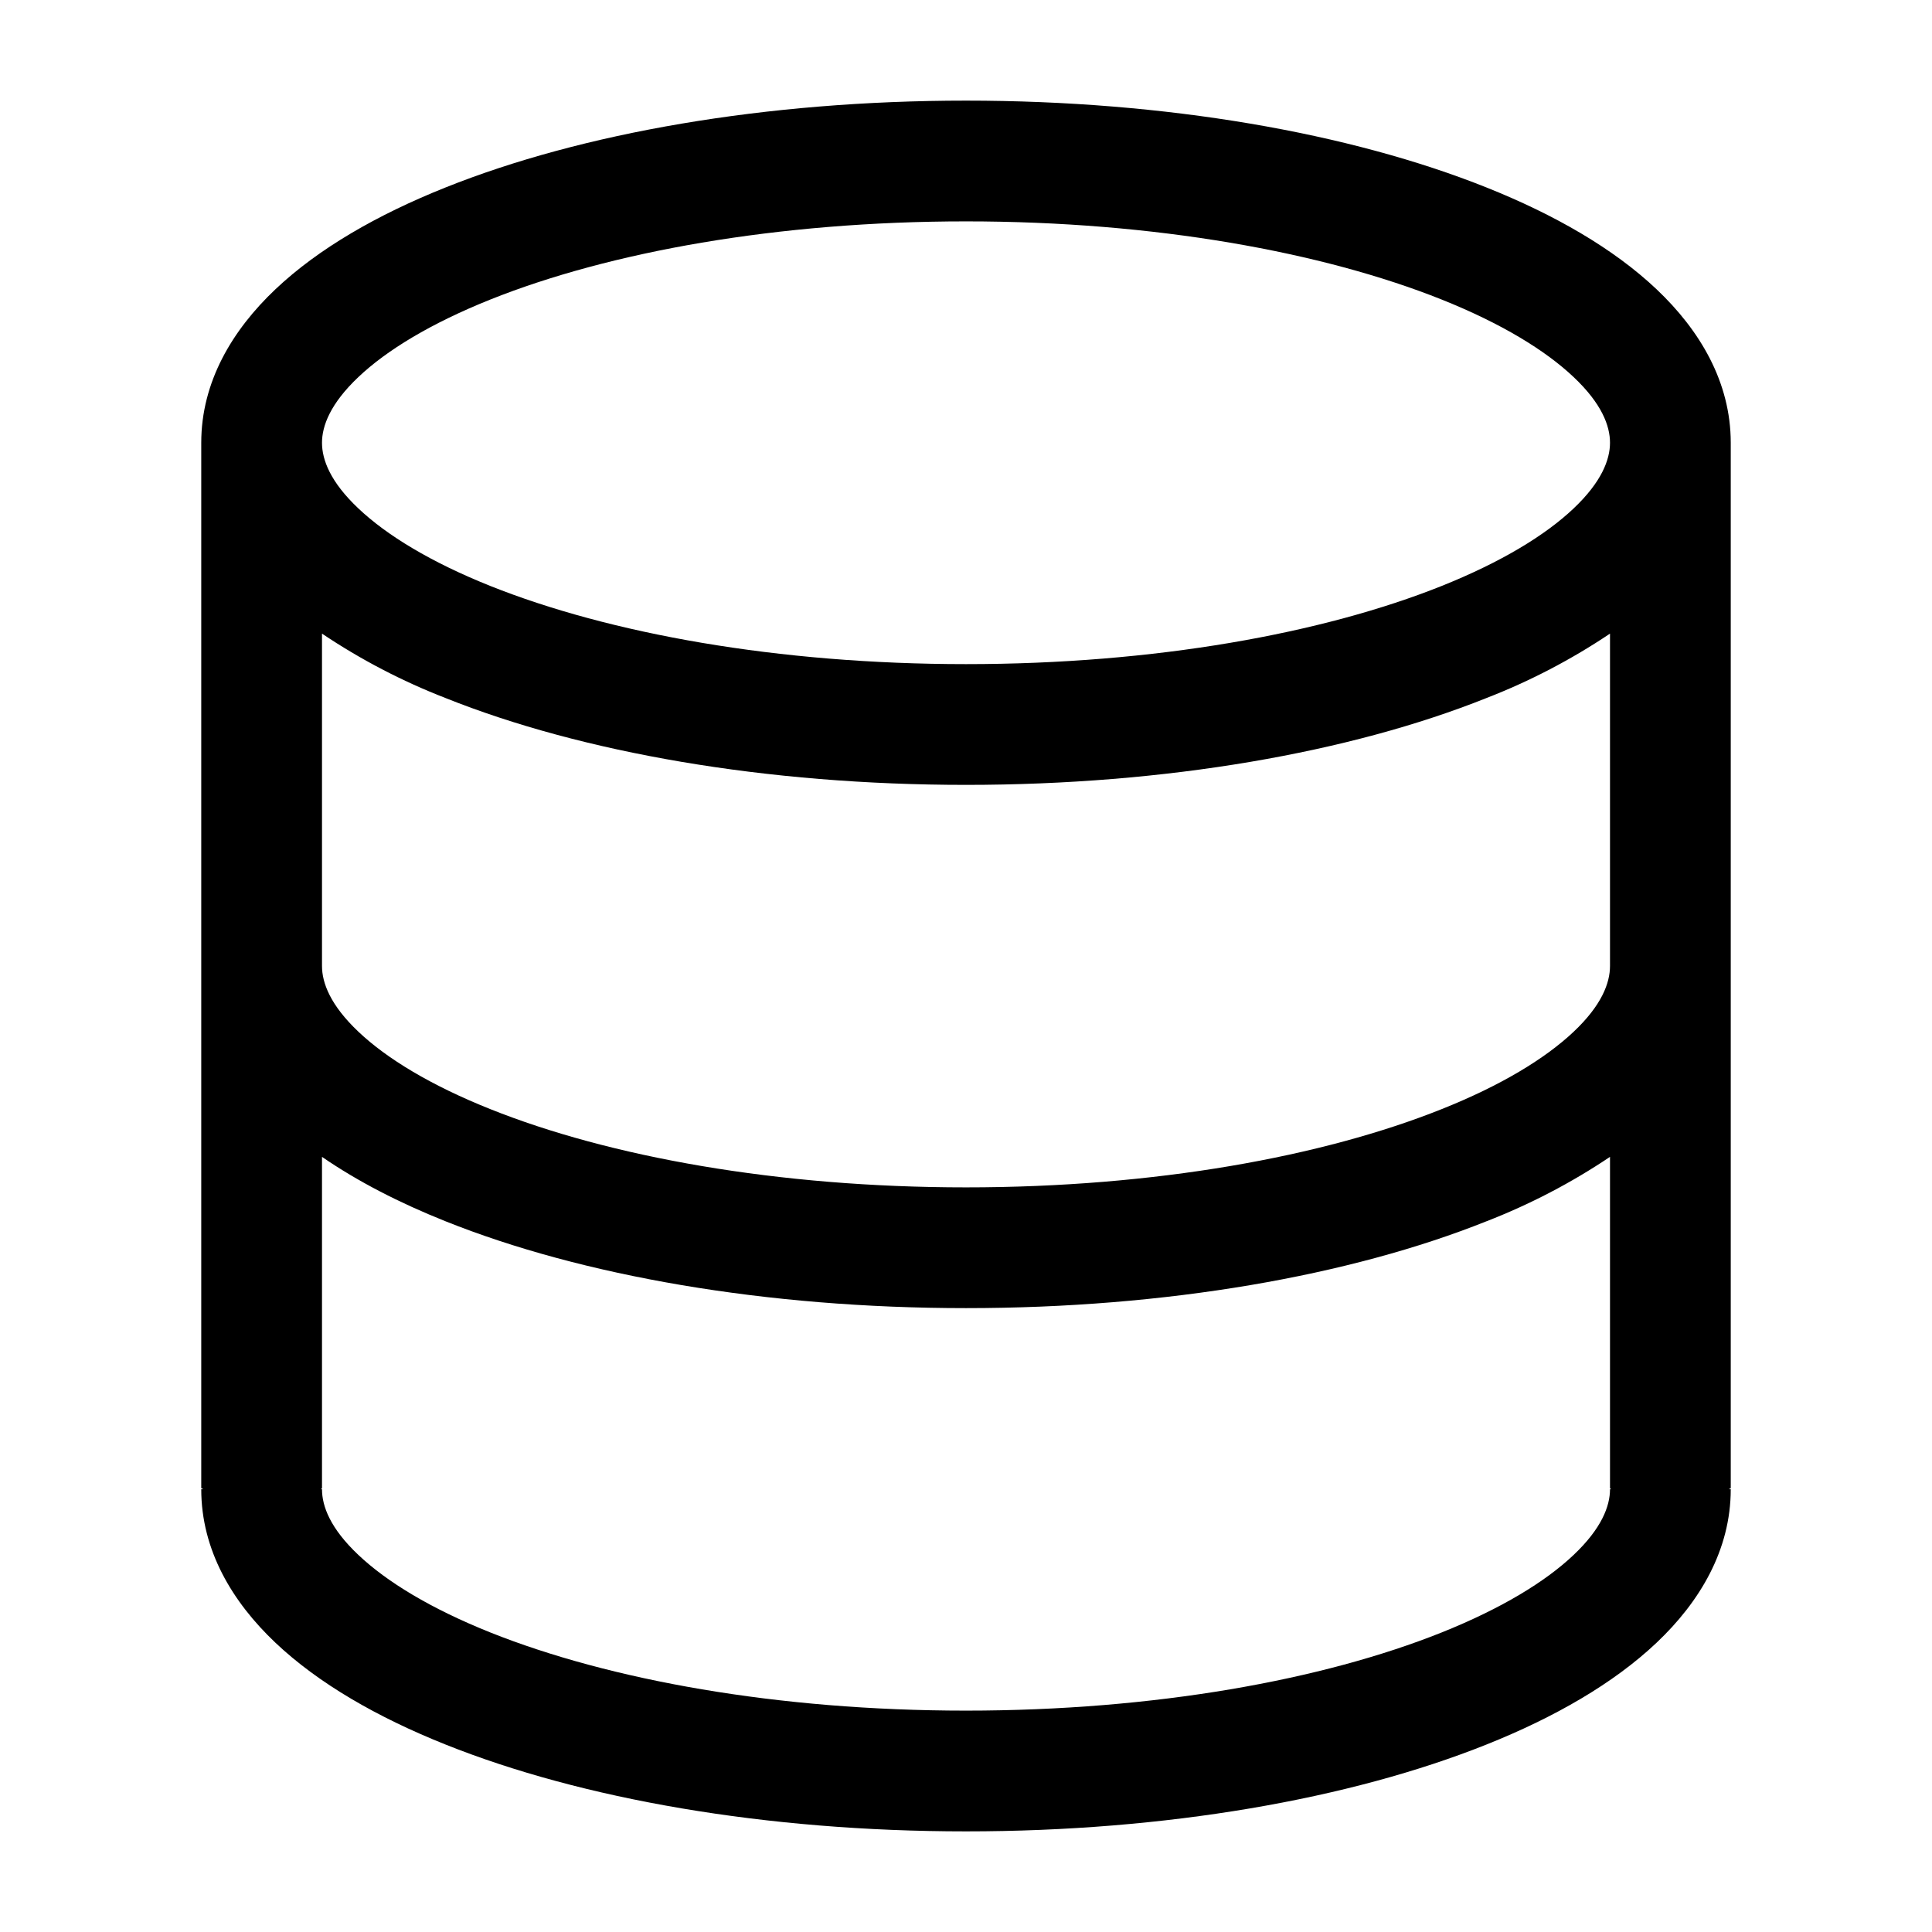
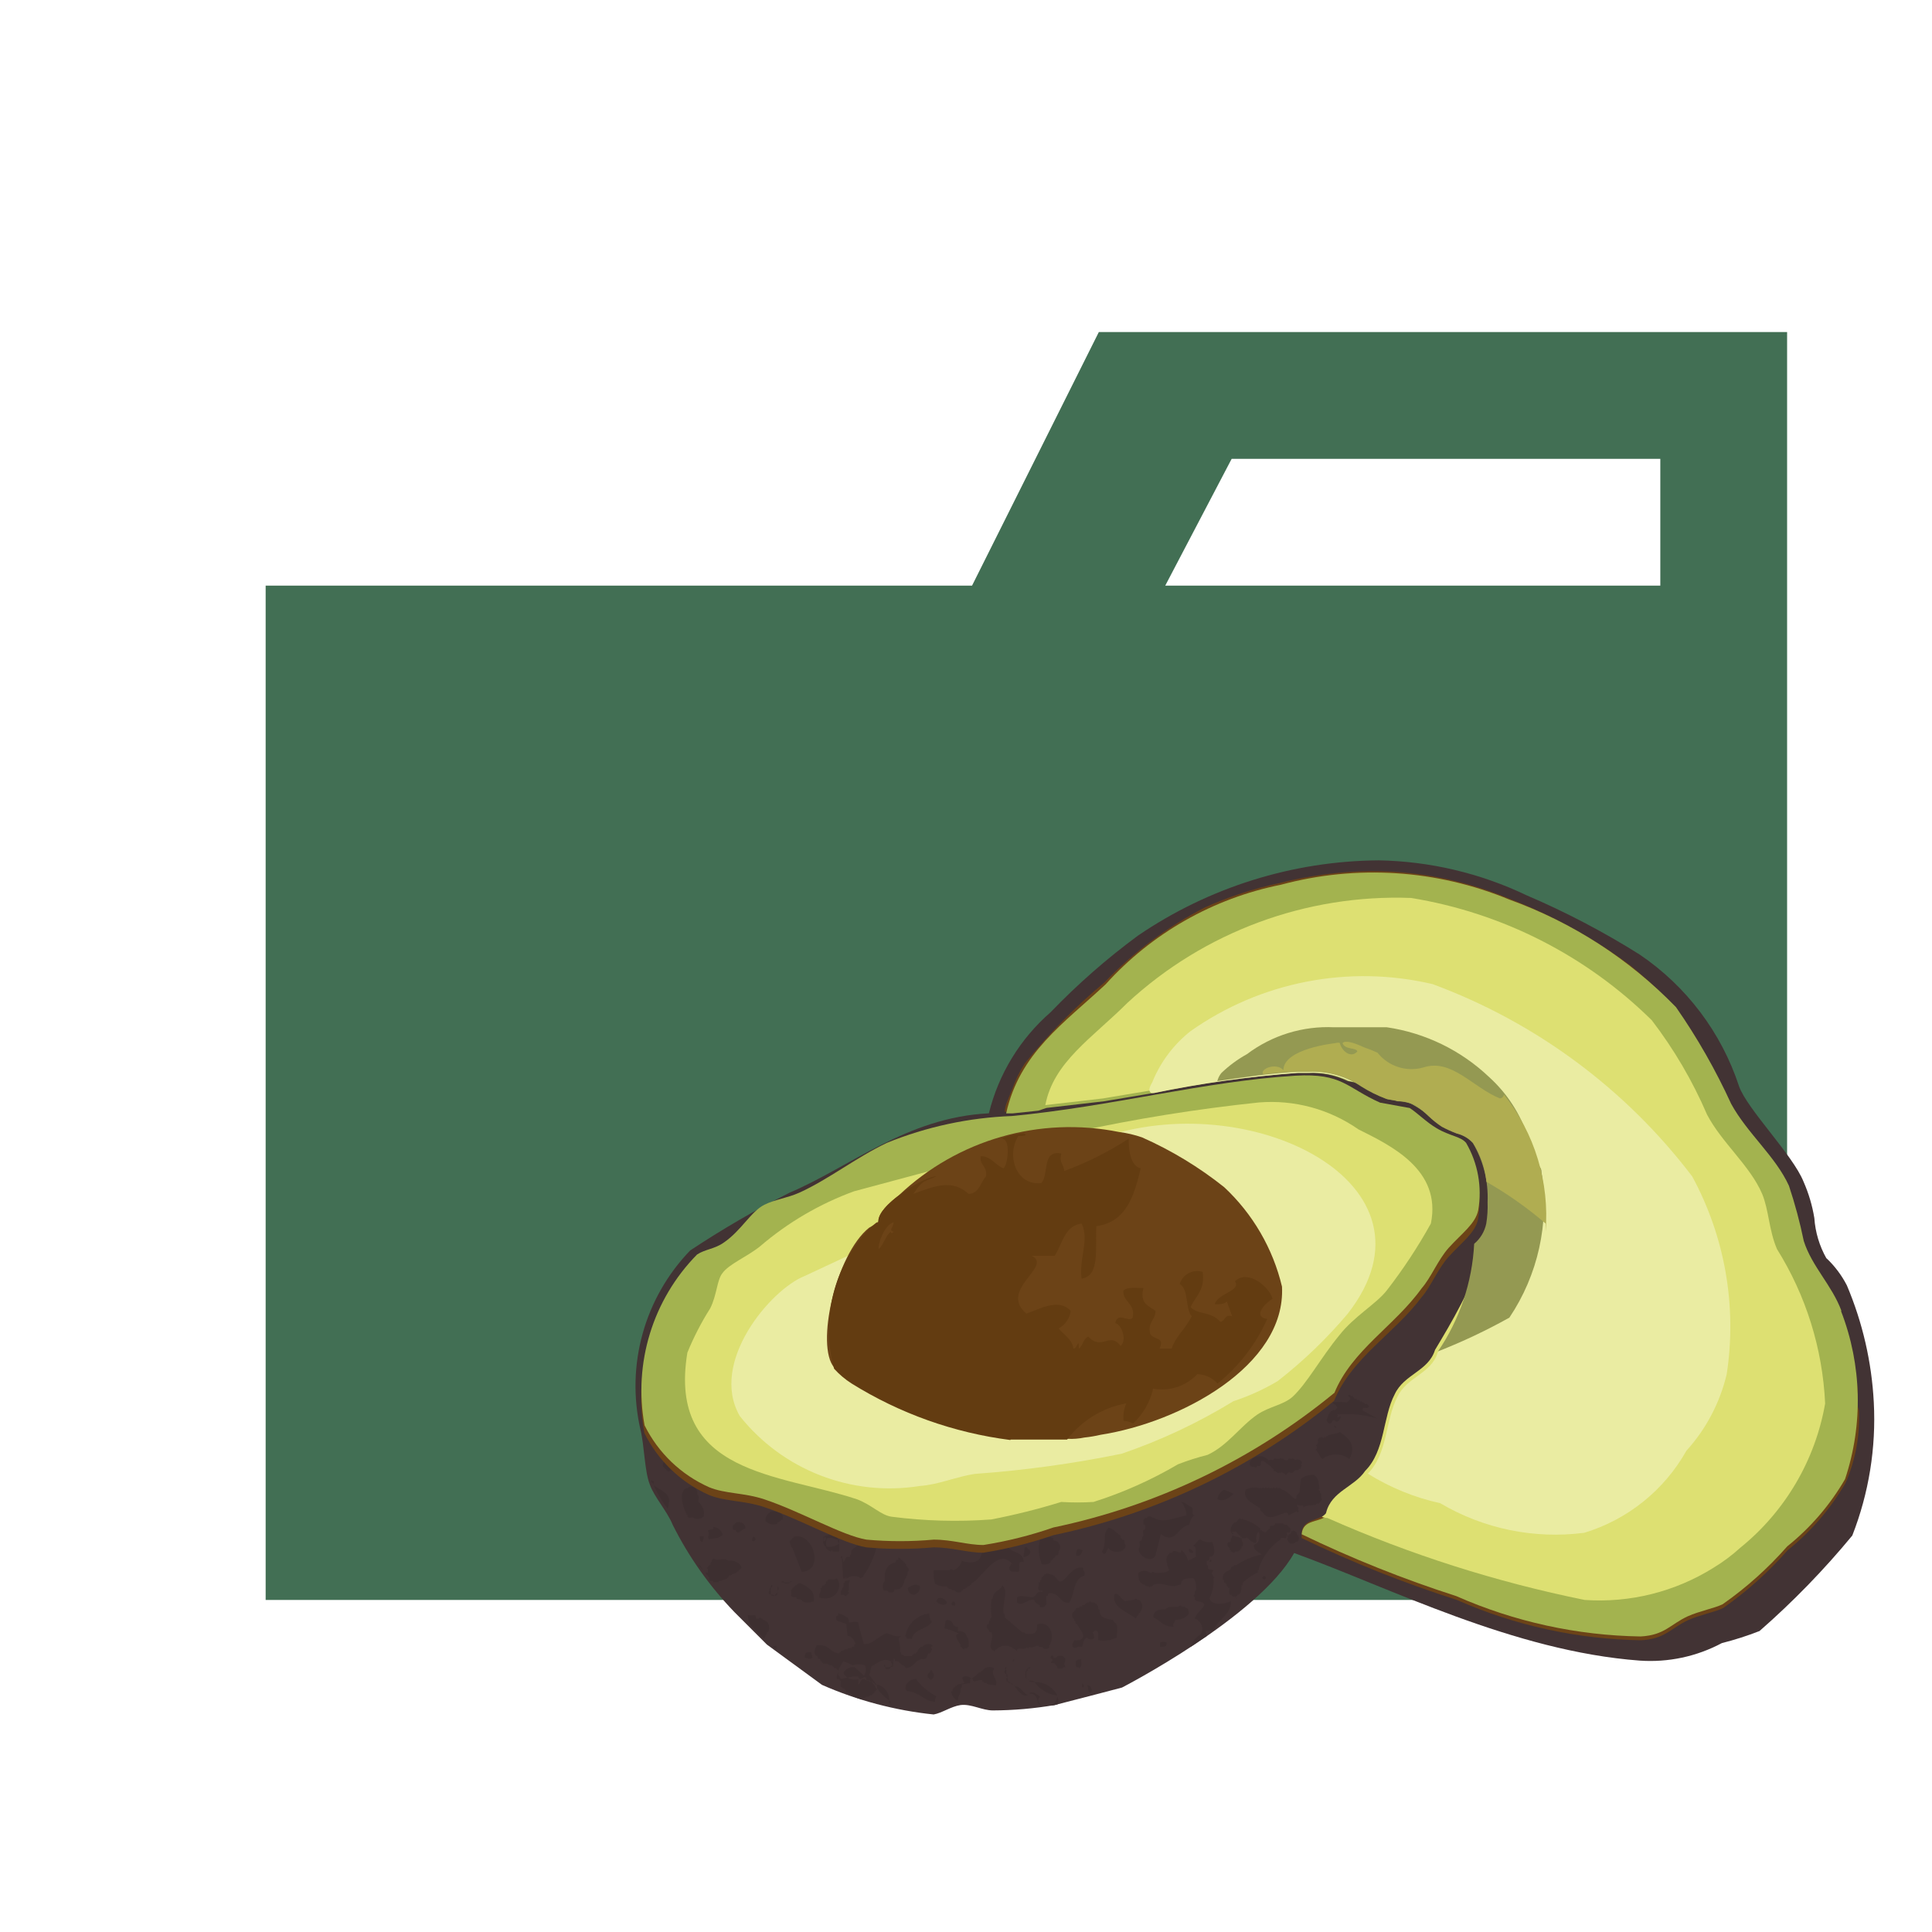
- <svg xmlns="http://www.w3.org/2000/svg" viewBox="0 0 24 24" class="icon" width="32px" height="32px">
-   <path fill-rule="evenodd" d="M12 1.25c-2.487 0-4.774.402-6.466 1.079-.844.337-1.577.758-2.112 1.264C2.886 4.1 2.5 4.744 2.5 5.5v12.987l.026.013H2.5c0 .756.386 1.4.922 1.907.535.506 1.268.927 2.112 1.264 1.692.677 3.979 1.079 6.466 1.079s4.773-.402 6.466-1.079c.844-.337 1.577-.758 2.112-1.264.536-.507.922-1.151.922-1.907h-.026l.026-.013V5.5c0-.756-.386-1.4-.922-1.907-.535-.506-1.268-.927-2.112-1.264C16.773 1.652 14.487 1.25 12 1.25zM4 5.5c0-.21.104-.487.453-.817.35-.332.899-.666 1.638-.962C7.566 3.131 9.655 2.75 12 2.75c2.345 0 4.434.382 5.909.971.74.296 1.287.63 1.638.962.35.33.453.606.453.817 0 .21-.104.487-.453.817-.35.332-.899.666-1.638.962-1.475.59-3.564.971-5.909.971-2.345 0-4.434-.382-5.909-.971-.74-.296-1.287-.63-1.638-.962C4.103 5.987 4 5.711 4 5.5zM20 12V7.871a7.842 7.842 0 01-1.534.8C16.773 9.348 14.487 9.75 12 9.75s-4.774-.402-6.466-1.079A7.843 7.843 0 014 7.871V12c0 .21.104.487.453.817.35.332.899.666 1.638.961 1.475.59 3.564.972 5.909.972 2.345 0 4.434-.382 5.909-.972.74-.295 1.287-.629 1.638-.96.35-.33.453-.607.453-.818zM4 14.371c.443.305.963.572 1.534.8 1.692.677 3.979 1.079 6.466 1.079s4.773-.402 6.466-1.079a7.842 7.842 0 001.534-.8v4.116l.013.013H20c0 .21-.104.487-.453.817-.35.332-.899.666-1.638.962-1.475.59-3.564.971-5.909.971-2.345 0-4.434-.382-5.909-.971-.74-.296-1.287-.63-1.638-.962-.35-.33-.453-.606-.453-.817h-.013L4 18.487V14.37z" />
+ <svg xmlns="http://www.w3.org/2000/svg" width="800px" height="800px" viewBox="0 0 32 32">
+   <defs>
+     <clipPath id="a">
+       <path d="M30.256,20.844a1.669,1.669,0,0,1,.334.446,5.731,5.731,0,0,1,.446,1.938,5.288,5.288,0,0,1-.356,2.205,13.574,13.574,0,0,1-1.537,1.582,5.2,5.2,0,0,1-.624.2,2.516,2.516,0,0,1-1.359.29c-2.094-.156-4.121-1.2-5.725-1.782-.6,1.069-2.851,2.228-2.851,2.228s-.757.2-1.114.29a6.256,6.256,0,0,1-1.025.089c-.178,0-.356-.111-.535-.089-.156.022-.312.134-.446.156a6.176,6.176,0,0,1-1.849-.49l-.913-.668-.535-.535a5.874,5.874,0,0,1-1.025-1.448c-.089-.223-.312-.468-.379-.668-.089-.223-.089-.646-.156-.913a3.233,3.233,0,0,1,.824-2.963,16.1,16.1,0,0,1,1.648-.958c1-.423,1.938-1.247,3.3-1.314A3.247,3.247,0,0,1,17.4,16.767a11.362,11.362,0,0,1,1.448-1.27,7.175,7.175,0,0,1,3.987-1.247,5.926,5.926,0,0,1,2.45.579,13.427,13.427,0,0,1,1.871.98,4.226,4.226,0,0,1,1.648,2.183c.134.379.891,1.136,1.069,1.582a2.473,2.473,0,0,1,.178.6,1.578,1.578,0,0,0,.2.668Z" style="fill:none" />
+     </clipPath>
+   </defs>
+   <path d="M27.5,5.5H18.2L16.1,9.7H4.4V26.5H29.6V5.5Zm0,4.2H19.3l1.1-2.1h7.1Z" style="fill:#426f54" />
+   <path d="M30.256,20.844a1.669,1.669,0,0,1,.334.446,5.731,5.731,0,0,1,.446,1.938,5.288,5.288,0,0,1-.356,2.205,13.574,13.574,0,0,1-1.537,1.582,5.2,5.2,0,0,1-.624.2,2.516,2.516,0,0,1-1.359.29c-2.094-.156-4.121-1.2-5.725-1.782-.6,1.069-2.851,2.228-2.851,2.228s-.757.2-1.114.29a6.256,6.256,0,0,1-1.025.089c-.178,0-.356-.111-.535-.089-.156.022-.312.134-.446.156a6.176,6.176,0,0,1-1.849-.49l-.913-.668-.535-.535a5.874,5.874,0,0,1-1.025-1.448c-.089-.223-.312-.468-.379-.668-.089-.223-.089-.646-.156-.913a3.233,3.233,0,0,1,.824-2.963,16.1,16.1,0,0,1,1.648-.958c1-.423,1.938-1.247,3.3-1.314A3.247,3.247,0,0,1,17.4,16.767a11.362,11.362,0,0,1,1.448-1.27,7.175,7.175,0,0,1,3.987-1.247,5.926,5.926,0,0,1,2.45.579,13.427,13.427,0,0,1,1.871.98,4.226,4.226,0,0,1,1.648,2.183c.134.379.891,1.136,1.069,1.582a2.473,2.473,0,0,1,.178.6,1.578,1.578,0,0,0,.2.668Z" style="fill:#423334" />
+   <g style="clip-path:url(#a)">
+     <path d="M21.5,25.455c.022-.022,0-.022,0-.022l-.022-.022c.022-.022-.067-.089-.067-.045-.022-.022-.022,0-.022,0,0,.022,0,.022-.022.045-.022,0-.022,0-.022.022h-.022v.022s.022.022,0,.022c-.022.022,0,.022,0,.022s.022.022,0,.022l.045.045h.045c.022,0,.022,0,.045-.022,0,0,.022-.022.022,0l.022-.022c.022-.022,0-.022,0-.022.022-.022.022-.022,0-.045Zm-4.7,2.027c-.022,0-.022.022-.022.045A.069.069,0,0,0,16.8,27.482Zm-.891-.245c0,.045,0,.045.022.045,0,.022,0,.022.022.022,0,.022.022.022.022,0H16c.022,0,.022,0,.022-.022.022,0,.022,0,.022-.022v-.045c0-.022,0-.089-.022-.089-.022-.067-.045-.111-.156-.111v-.067c-.045,0-.045-.022-.067-.022-.022-.045-.045-.111-.134-.089l-.022.134a1.086,1.086,0,0,1,.245.089C15.777,27.059,15.888,27.215,15.91,27.237Zm4.522-2.495a1.086,1.086,0,0,0-.156-.067.208.208,0,0,0-.111.156C20.254,24.876,20.343,24.831,20.432,24.742Zm-.022.691c0,.022,0,.045-.022.045,0,.022,0,.067-.022.067-.045-.022-.045.089,0,.089,0,.022,0,.045.022.045,0,.022,0,.022.022.022,0,.022.045.022.045,0,.022,0,.067,0,.067-.022.022,0,.022,0,.022-.022.022,0,.022-.022.022-.045.022,0,.022,0,.022-.022v-.045c-.022,0-.022-.045-.022-.067a1.42,1.42,0,0,0-.156-.045Zm1.47-.579c.022-.022.022-.022,0-.045.022-.022,0-.022,0-.022.022-.022,0-.022,0-.022.022-.022,0-.022-.022-.045.022-.022,0-.022-.022-.045l.022-.022c-.022-.067,0-.156-.089-.223a.293.293,0,0,0-.223.067l-.022.223c-.022.022-.067.067-.045.089l-.022.022c-.067-.045-.156-.156-.223-.156-.022-.022-.045-.045-.067-.022-.022-.022-.022-.022-.045,0-.022-.022-.022-.022-.045,0-.022-.022-.022,0-.022,0-.022-.022-.022,0-.022,0-.022-.022-.022-.022-.045,0-.022-.022-.022-.022-.045,0-.022-.022-.022-.022-.045,0-.022-.022-.022,0-.022,0a.306.306,0,0,0-.245.022c-.045.156.089.2.245.312-.022.022.022.045.045.067.089.156.267.022.379,0,.045,0,.022.022.045.045l.134-.067.022.022c.022-.022,0-.045,0-.067.022-.022,0-.022-.022-.045l.022-.022c.045.045.089-.022.089.045.067-.045.134-.022.178-.045.022.022.022,0,.045-.022.022.022.045,0,.067-.045Zm-.557.557c-.022-.022,0-.045.022-.022,0,0,.022-.022.022,0,0-.022.022-.045,0-.089-.022,0-.022,0-.022-.022-.022,0-.022,0-.022-.022-.022,0-.067,0-.067-.022h-.134c0,.067-.111,0-.089.089h-.022c0,.022,0,.022-.022.022,0,.022,0,.022-.022.022,0,.022-.022.022-.022,0-.022,0-.045,0-.045-.022h-.067a.147.147,0,0,1,.022.134c0,.067-.045.089-.089.111,0,.089.067.111.134.156a1.214,1.214,0,0,0-.423.178c-.022,0-.045,0-.045.022-.045,0-.045.022-.045.045-.067.045-.134.045-.134.156,0,.022,0,.022.022.022v.022c0,.022,0,.022.022.022,0,.022,0,.022.022.022,0,.022,0,.045.022.045,0,.022,0,.022.022.022,0,.045-.022.134.045.111-.022.045.089.045.089,0,.067,0,.067-.089.067-.156.022,0,.022-.022.022-.045a1.119,1.119,0,0,1,.267-.178c-.022,0-.022,0-.022-.022.022,0,.022-.022.022-.045a.946.946,0,0,1,.356-.468c0-.045.045-.022.089-.022.022-.045.022-.045.022-.067Zm.757-1.893c.022.022.022,0,.022,0,.045.067.089,0,.111-.045-.022-.045-.045.022-.067,0,.022-.022.022-.022,0-.045a1.8,1.8,0,0,1,.668.067l-.245-.134c0-.089.067,0,.111-.067l-.022-.022-.022-.022s-.022.022-.022,0a.022.022,0,0,1-.022-.022s-.022.022-.022,0l-.022-.022s-.022.022-.022,0l-.022-.022s-.022.022-.022,0l-.022-.022s-.022.022-.022,0l-.022-.022-.022-.022s-.022.022-.022,0l-.022-.022-.022.022c.045.045.067.045-.022.111a.9.9,0,0,0-.245,0c.045.022.089.067.089.089l-.045.045c-.022-.022-.022,0-.022,0-.067,0-.089.111-.111.156.045.111.089.045.111,0Zm-6.571,3.007c.045.045.134.089.178.022C15.665,26.479,15.532,26.413,15.509,26.524Zm.312.067v-.045C15.777,26.479,15.71,26.613,15.821,26.591Zm5.057-1.27a.621.621,0,0,0-.29-.156c-.022-.022-.022,0-.022,0-.045-.045-.067.022-.089.045-.067,0-.111.134-.089.156s.045.022.045.045H20.41c0-.022,0-.022-.022-.022,0-.022.045-.022.089-.022,0,.022,0,.022.022.022,0,.022,0,.022.022.022,0,.022,0,.022.022.022,0,.022,0,.022.022.022v.022h.067c.022-.045.067.045.089.045.022.022.067.045.089.022v-.022c-.022-.111.045-.156.067-.2ZM20.789,24.3c.022.022.022-.022.045-.022.022.022.067-.022.045-.045.022-.022,0-.022,0-.022.045-.045.111.045.156.067l.022.022.022.022.022.022c-.022.022,0,.022.022.022.022.022.045.045.067.022.022.022.022,0,.022,0,.022,0,.045,0,.089.045.022-.045.045-.045.067-.045.022.022.022,0,.022,0,.022.022.045-.022.067-.045.022.022.022,0,.022,0,.022.022.022,0,.045-.022.022.022.022,0,.022-.022.022-.022.022-.022,0-.045.067-.045-.067-.111-.089-.067-.022-.022-.045-.045-.067-.022-.022-.022-.022,0-.022,0-.022-.022-.022,0-.045.022a.082.082,0,0,1-.067-.022c-.022-.022-.022,0-.022,0-.022-.022-.022-.022-.045,0h-.045c-.022-.022-.022,0-.022,0-.022-.022-.022,0-.022,0l-.022.022c-.022-.022-.045,0-.067,0l-.022-.022c-.2-.156-.423.134-.2.134Zm-2.428,1.337c.022.067.178.089.223.045.022,0,.022,0,.022-.022.022,0,.022,0,.022-.022.022,0,.022-.067,0-.067,0-.022,0-.067-.022-.067s-.022,0-.022-.022c-.022,0-.022,0-.022-.022v-.022c-.067-.045-.111-.111-.2-.134-.111.089-.022.267-.111.4.067.089.067-.022.111-.067Zm3.453-1.671c-.022.022,0,.022,0,.022l-.022.022c.045.045.045.089.111.156a.367.367,0,0,1,.446,0c.111-.2.022-.334-.156-.446-.089.045-.178.022-.245.089-.022-.022-.022,0-.022,0,0,.022-.022,0-.022,0-.022-.022-.022,0-.022,0-.022-.022-.089.067-.045.067-.022.022,0,.022,0,.022l-.022.022c-.022.022-.022.022,0,.045ZM19.764,25.7c-.022,0-.022-.045-.067-.045C19.675,25.722,19.764,25.744,19.764,25.7Zm2.361-2.072C22.036,23.584,22.17,23.695,22.125,23.628Zm-4.188,2.049c-.022,0-.045-.022-.089-.022a.167.167,0,0,0-.022.111C17.915,25.789,17.915,25.7,17.937,25.677Zm-.6,1.693C17.358,27.37,17.336,27.348,17.336,27.37Zm.29.089c0-.045-.134-.045-.134,0h-.045c0-.089-.089,0-.022.022.022.045-.067.067.022.067.022,0,.022,0,.022.022.022,0,.022,0,.022.022.022,0,.022.022.022.045H17.6c0-.022.022-.022.045-.022-.022-.067-.022-.045,0-.111,0-.045,0-.045-.022-.045ZM17,27.281c.022.022.045.022.045,0,.067.022.089-.022.156-.022,0,.022.045.022.067.022,0,.045.134.045.111-.022.111-.178,0-.423-.2-.356,0,.134-.022.178-.2.156,0-.022-.022-.022-.045-.022l-.29-.245c0-.022,0-.067-.022-.067-.022-.223.089-.356-.022-.468-.022.089-.156.089-.156.223-.022,0-.022,0-.022.022a1.073,1.073,0,0,0,0,.267v.022c-.022,0-.022.022-.022.045-.022,0-.022.045-.022.067-.045-.022-.045.089,0,.089,0,.045.022.045.045.045.045.134-.089.245.045.312.134-.134.245-.111.379,0-.022-.089.134,0,.156-.067Zm2.138-1.515.089-.356c.245.178.267-.111.468-.156.022-.045.022-.111.089-.156-.067-.022,0-.067-.045-.134-.067-.022-.111-.089-.178-.089a.319.319,0,0,1,.089.223c-.2.045-.379.134-.535.045-.045,0-.045-.045-.111-.022,0,.022,0,.022-.022.022h-.022c0,.022,0,.022-.022.022v.089c.045-.022.045.089,0,.089-.022.022.022.111-.022.111,0,.022,0,.067-.022.067-.045,0,0,.067-.022.111-.067.089.178.29.267.134ZM17.96,26.1c.022-.067-.022-.067-.022-.134-.223-.045-.312.334-.423.2,0-.022,0-.022-.022-.022,0-.022,0-.022-.022-.022,0-.022,0-.022-.022-.022,0-.022-.045-.022-.067-.022,0-.022-.067-.022-.067,0-.022,0-.022,0-.022.022-.022,0-.022,0-.022.022-.022,0-.022,0-.022.022v.022c-.022,0-.022.022-.022.045H17.2c.022.045-.045.134.045.134h.022v.022c-.089-.022-.089.045-.156.089-.089,0-.2-.045-.267,0v.089c.111.067.156-.067.29-.045,0,.045.045.067.089.089-.022.045.089.045.089,0,.045,0,0-.111.022-.156.022,0,.022,0,.022-.022s.022-.022.045-.022c.156,0,.156.178.312.156.089-.156.067-.4.245-.446Zm4.277-.557c0,.022.045.022.067.022C22.3,25.522,22.281,25.544,22.237,25.544Zm.267.557C22.526,26.1,22.526,26.078,22.5,26.1Zm-6.059,1.6c0-.045.022-.045.022-.067a.145.145,0,0,0-.2.045c-.022,0-.022,0-.022.022h-.022l-.134.111c-.022-.067-.2-.067-.134.022,0,.022,0,.022.022.022,0,.045-.111.022-.134.067-.022,0-.022,0-.022.022-.022,0-.022,0-.022.022-.022,0-.022,0-.022.022v.022c-.022,0-.022,0-.022.022.022.067.045.111.111.134,0-.089.045-.111.045-.156v-.045c.022,0,.022-.045.022-.067l.134-.022v-.067h.045c0,.089.089,0,.156.022,0,.022,0,.022.022.022,0,.022.022.022.045.022.022.045.134.022.156.045.045-.089-.045-.134-.045-.223Zm3.586-1.225a.6.6,0,0,0,.067-.334c.022,0,.022-.022,0-.022-.022-.067-.045-.045,0-.111l-.089-.022c0-.022,0-.067-.022-.067v-.067c.045,0,.045-.022.045-.067.134,0,.067-.2.045-.245a.244.244,0,0,1-.2-.045c-.045.022-.067.067-.111.111.067.022.022.089.045.178l-.134.067a.306.306,0,0,0-.111-.178c0,.111-.111-.045-.156.045-.022,0-.045,0-.045.022-.089.045-.022.223,0,.267-.045.045-.134.045-.245.045,0-.022-.045-.022-.045,0h-.022a.166.166,0,0,0-.2,0c0,.111.022.178.111.2,0,.022.045.022.067.022,0,.022.022.022.022,0,.022,0,.045,0,.045-.022.156-.067.29.067.423,0,.045,0,.045-.022.045-.045.022-.067.111-.067.2-.067.045.045.045.111.045.2-.022,0-.022.045-.022.067-.022,0-.022.045,0,.045-.022.111.156.045.156.134-.045.089-.134.134-.156.223.089.022.178.178.089.267a.355.355,0,0,0-.156.2l.267-.178-.022-.089H20.1c.067-.2.29-.245.29-.49-.134.067-.334.067-.356-.045Zm-5.279,1.136h-.089C14.641,27.66,14.752,27.66,14.752,27.615Zm1.938-2.027c-.022-.045-.022-.045-.045-.045,0-.022,0-.022-.022-.022.022-.045-.045-.022-.045-.067-.134.089-.29.156-.334.334-.045.111-.2.111-.312.067a.236.236,0,0,1-.134.156h-.022c0-.022-.045-.022-.045,0h-.267a.687.687,0,0,0,.022.223.3.3,0,0,0,.2.045c0,.022,0,.022.022.022,0,.022.022.022.045.022,0,.022.045.022.067.022,0,.045.111.045.111,0,.022,0,.022,0,.022-.022.022,0,.045,0,.045-.022.022,0,.022,0,.022-.022.022,0,.045,0,.045-.022.022,0,.022,0,.022-.022.2-.111.446-.624.691-.312-.022-.022-.045-.022-.045.022-.022,0-.022.067,0,.067,0,.022.022.022.045.022h.045c.134.045-.022-.2.134-.156,0-.2-.245-.134-.267-.29Zm-2.25,2.272c-.022,0-.045,0-.045-.022-.022,0-.067,0-.067-.022-.089-.022-.067.089-.134.111a.134.134,0,0,1-.022.089c-.022.045.022.067.022.111l.067.022h.022c0-.022.022-.022.045-.022,0-.022.022-.022.067-.022,0-.022.022-.022.045-.022,0-.022.022-.022.045-.045,0-.022,0-.022.022-.022,0-.022,0-.022.022-.022a1.364,1.364,0,0,0-.089-.134c.022.022,0,.022,0,0Zm-2.116-1.047a.022.022,0,0,1,.022-.022C12.324,26.791,12.324,26.791,12.324,26.814Zm-1.492-2.205c-.022-.022,0-.022,0-.067a.078.078,0,0,1-.045-.022c0,.022,0,.045.022.045a2.073,2.073,0,0,0,.245.423c.022-.022.022-.045.022-.089.045-.156-.156-.223-.245-.29ZM12.725,26.9c0-.022-.022-.022,0,0-.022-.045-.022-.045-.045-.045,0-.022-.022-.022-.045-.022,0-.022,0-.022-.022-.022,0-.022-.045-.022-.045,0h-.045c0-.111-.067-.022-.134-.067a.288.288,0,0,0,.045.178l.223.223v-.022c.022,0,.022-.022.022-.045.022,0,.022-.022.022-.045.045.022.045-.134.022-.134Zm1.247.8c0,.045.045.067.067.089a.49.49,0,0,1,.178-.022c0,.022,0,.022.022.045a.169.169,0,0,0,.089-.045l-.178-.156a.2.2,0,0,0-.178.089Zm.78.512c0-.022,0-.045-.022-.045C14.707,28.195,14.73,28.217,14.752,28.217Zm.022.022C14.774,28.217,14.752,28.217,14.774,28.239Zm0-.646c.022,0,.022-.022.022-.067h-.045C14.774,27.549,14.774,27.549,14.774,27.593Zm-.022.022c.022,0,.045,0,.045-.022C14.752,27.593,14.752,27.593,14.752,27.615Zm-.869.134V27.7a.167.167,0,0,0-.022.111h.067C13.905,27.771,13.905,27.749,13.883,27.749Zm.646.223a.851.851,0,0,0,.2.2.267.267,0,0,0-.2-.267Zm-.312-.045v-.111a.237.237,0,0,1-.178-.022l-.134.022v.022c.045,0,0,.067.022.111.022,0,.022,0,.022.022.022,0,.045,0,.045.022.022,0,.022.022.022.045.022,0,.045,0,.045.022.022,0,.045,0,.045.022a.022.022,0,0,1,.022.022l.067.022c0-.045.022-.067.022-.089-.022-.067-.022-.111,0-.111Zm.78-.29c.156-.022.134-.111.267-.156.089.022.089-.045.111-.089.045,0,.045-.022.045-.045.022,0,.022-.045,0-.045v-.022h.022c.022-.067-.134-.045-.134-.022-.022,0-.022,0-.022.022-.022,0-.045,0-.045.022-.022,0-.022,0-.022.022-.022,0-.022.022-.022.045-.022,0-.022,0-.022.022-.022,0-.045,0-.045.022-.022,0-.022,0-.022.022h-.134c0-.022-.022-.022-.045-.022,0-.022,0-.045-.022-.045.022-.156-.067-.223.022-.267-.111.022-.156-.022-.245-.045-.134.045-.245.2-.379.178-.022-.111-.067-.223-.089-.356-.067-.022-.089,0-.156,0,.022-.111-.156-.134-.178-.156v.045c-.045-.022-.045.089,0,.089l.134.045.022.2c.067,0,.111.067.134.134-.022,0-.022,0-.022.022v.022c-.022,0-.045,0-.045.022-.022,0-.067,0-.067.022-.022,0-.067,0-.067.022-.022,0-.045,0-.045.022-.022,0-.022,0-.022.022-.156,0-.156-.156-.379-.134-.022.067-.067.134,0,.178.022,0,.022.022.022.045.022,0,.045,0,.045.045.022,0,.022,0,.022.022.022,0,.022,0,.022.022.022-.022.089,0,.111.022.022,0,.045,0,.045.022.022,0,.022,0,.022.022.022,0,.045,0,.045.022a.022.022,0,0,1,.022.022.969.969,0,0,1,.089-.156,1.086,1.086,0,0,1,.156.067.309.309,0,0,1,.2,0,.168.168,0,0,1-.022.178c.022.022.045.022.045.045v.022c.022,0,.067,0,.067.022.022,0,.045,0,.045.022.022,0,.022,0,.022.022l.045.022-.134-.178c.045-.045,0-.156.089-.156,0-.022,0-.022.022-.022a.333.333,0,0,1,.156-.067.134.134,0,0,1,.089.022H14.8v-.045c.022,0,.022.022.022.045.045,0,.067,0,.067.022.022,0,.022,0,.022.022.022,0,.022,0,.022.022.022,0,.045,0,.067.045,0-.022.022-.022,0,0Zm-.356-.067c0,.022,0,.045.022.045C14.663,27.593,14.663,27.571,14.641,27.571Zm5.836-1.114c0-.022-.022-.022,0,0-.045,0-.022.022,0,0C20.454,26.5,20.477,26.479,20.477,26.457Zm-3.809,1.158c-.022,0-.022.022-.022.045C16.668,27.66,16.668,27.638,16.668,27.615Zm0,.111c0,.022,0,.067.022.067C16.69,27.749,16.69,27.727,16.668,27.727Zm0,.067c0,.022,0,.067.022.067C16.69,27.816,16.712,27.794,16.668,27.794Zm0-.067V27.66A.033.033,0,1,0,16.668,27.727Zm.134.2c.045.067.134.2.223.156C16.935,28.039,16.913,27.927,16.8,27.927Zm-.111-.089c0,.045.022.045.045.045C16.734,27.861,16.712,27.861,16.69,27.838Zm.535.267c-.045-.022-.134-.111-.178-.045.178,0,.089.156.2.2C17.225,28.217,17.158,28.172,17.225,28.106Zm-.49-.223c0,.022.022.022.045.022C16.779,27.883,16.757,27.883,16.734,27.883Zm-5.19-3.119a.1.1,0,0,0-.156-.111c-.156.022-.089.312-.022.423,0,.022,0,.022.022.022-.022.067.045.045.089.045a.135.135,0,0,0,.178-.022c.022-.134-.045-.178-.089-.245,0-.045.022-.111-.022-.111Zm.045.691c0,.045,0,.089.045.089,0-.022.022-.045.022-.089Zm.156.045c.111-.022.134,0,.223-.067a.167.167,0,0,0-.156-.134c.022.067-.067.022-.089.067C11.767,25.432,11.7,25.455,11.745,25.5Zm.512.423a.254.254,0,0,0-.134-.067h-.067c-.045-.045-.156,0-.223-.022,0-.022-.022-.022-.022,0-.022,0-.022.022-.022.045-.022,0-.022.022-.022.045-.022,0-.022,0-.022.022-.022,0-.022,0-.022.022-.022,0-.022.022,0,.022v.067c-.067-.022-.022.045,0,.045,0,.022,0,.022.022.022,0,.022,0,.067.022.067s.045,0,.045.022H11.9c0-.022.022-.022.045-.022.045-.022.111-.022.134-.089.022,0,.045,0,.045-.022a.116.116,0,0,0,.089-.045c.022,0,.022,0,.022-.022.022,0,.022,0,.022-.022.022,0,.022,0,.022-.022C12.279,25.967,12.279,25.923,12.257,25.923Zm2.918,1.893c-.134,0-.223.134-.156.2.223.022.29.178.468.178,0-.045,0-.067.022-.089A1.011,1.011,0,0,1,15.175,27.816Zm-3.987-3.653-.045-.022c-.022,0-.022,0-.022-.022H11.1c-.022,0-.022,0-.022.022-.045,0-.045.022-.045.045-.022,0-.022,0-.022.022v.022c-.045-.022-.045.089,0,.089,0,.022,0,.022.022.022,0,.022,0,.022.022.022,0,.022.045.022.045,0h.022c0-.022,0-.022.022-.022,0-.022,0-.022.022-.022s.022,0,.022-.022,0-.022.022-.022v-.067c-.022,0-.045-.022-.022-.045Zm1.582,3.1.089.067v-.067C12.792,27.281,12.769,27.259,12.769,27.259Zm-1.158-1.292c-.022-.045-.022-.045-.045-.045l.067.089C11.633,25.989,11.633,25.967,11.611,25.967Zm7.6,1.247v.067c.067,0,.111,0,.111-.067A.1.1,0,0,0,19.207,27.215Zm-.757-.334c.022,0,0-.022,0,0-.022-.045-.022-.045-.045-.045-.067-.022-.2-.022-.2-.156,0-.022,0-.022-.022-.022,0-.022,0-.067-.022-.067,0-.022,0-.022-.022-.022,0-.022-.045-.022-.067-.022,0-.022-.045-.022-.045,0-.022,0-.045,0-.045.022-.022,0-.022,0-.022.022h-.022c-.022,0-.022,0-.022.022h-.022c-.022,0-.022,0-.022.022-.045,0-.067,0-.067.045-.022,0-.022,0-.022.022-.045,0-.045.111,0,.111,0,.022,0,.045.022.045,0,.022,0,.045.022.045l.089.134c.045.089,0,.156-.134.134,0,.045-.045.045-.022.111.045.045.089-.022.156,0,.022-.067.022-.134.089-.156,0,.045.111.045.111,0l-.022-.089c.022,0,.022,0,.022-.022.089-.022.067.089.067.156a.49.49,0,0,0,.312-.045c-.022-.022.045-.223-.045-.245Zm.379-.379c0-.022-.045-.022-.045,0l-.156.022c-.067-.022-.111-.156-.178-.111-.045.223.223.29.356.4.022-.067.156-.156.089-.267-.022-.045-.045-.045-.067-.045Zm-.913,1.381v.067C17.96,27.972,17.96,27.883,17.915,27.883Zm1.715-1.247c0-.022-.045-.022-.067-.022,0-.022-.045-.022-.045,0-.111.022-.156-.022-.223.045-.111,0-.2.022-.2.134.111.045.156.156.334.156-.022-.067.022-.045.022-.111.111,0,.267-.067.223-.156,0-.045-.022-.045-.045-.045ZM18,27.927c.045,0,0,.111.067.111C18.116,27.994,18.049,27.883,18,27.927Zm-.089-.446c-.022,0-.067,0-.067.022h-.022c0,.045-.022.134.045.111,0,.022.022.022.022,0C17.937,27.593,17.893,27.5,17.915,27.482Zm3.052-1.359c0-.022-.045-.022-.045,0-.022,0-.022.022,0,.022C20.922,26.168,20.967,26.168,20.967,26.123Zm-.936-.267C20.076,25.923,20.076,25.767,20.031,25.856ZM17,27.794C17,27.816,17.024,27.816,17,27.794Zm.379.468.111-.022h.022a.142.142,0,0,0,0-.134.2.2,0,0,1-.134.156Zm-.356-.624c-.022,0-.022.022-.022.045C17.024,27.682,17.024,27.66,17.024,27.638ZM17,27.794V27.66C16.979,27.682,16.979,27.816,17,27.794Zm.067-.178c-.022,0-.045,0-.045.022C17.046,27.638,17.069,27.638,17.069,27.615Zm.067.245a.549.549,0,0,0,.379.223A.406.406,0,0,0,17.135,27.861Zm-.111-.045C17.024,27.838,17.046,27.838,17.024,27.816Zm.022.022c0,.022.045.022.089.022C17.135,27.838,17.091,27.838,17.046,27.838Zm-4.277-1.426c0,.022.045.022.067.022A.082.082,0,0,0,12.769,26.413Zm1.225-.2c-.022,0-.022.022-.022.045s0,.045-.022.045c0,.022,0,.045-.022.045v.067c.022,0,.067,0,.067.022h.022c0-.022.022-.022.045-.045v-.022c-.022,0-.022-.022,0-.022v-.067a.167.167,0,0,1,.022-.111c-.045.022-.111,0-.089.045Zm0-.067a.082.082,0,0,0,.067-.022A.082.082,0,0,0,13.995,26.145Zm-.045-.334C13.972,25.722,13.883,25.811,13.95,25.811Zm1.2.6a.128.128,0,0,0,.089-.134c-.067-.067-.156,0-.2.022C15.041,26.368,15.064,26.413,15.153,26.413Zm-.134-.111C15.019,26.279,15,26.3,15.019,26.3ZM13.7,25.477c.089-.022.111.022.178.022l-.022-.089c-.067-.022-.156.022-.223.045.022.045-.022.111.022.134v.022c.022,0,.022,0,.045.022a.188.188,0,0,1,0-.156Zm-.067.045v-.045c.022,0,.022,0,.022-.022C13.7,25.455,13.683,25.544,13.638,25.522Zm.223.624c-.067.045-.134-.022-.156.045-.022,0-.022.022-.022.045-.022,0-.022,0-.022.022-.045,0-.045.022-.045.045h-.022c.022.089-.022.045-.022.156C13.839,26.546,13.972,26.279,13.861,26.145Zm.8.2h.045c0,.045.134.045.111-.022.134.022.156-.089.178-.178.022,0,.022-.022.022-.045.022,0,.022-.045.022-.067.022,0,.022-.067,0-.067,0-.022,0-.022-.022-.022,0-.022,0-.045-.022-.045,0-.022,0-.022-.022-.022,0-.022,0-.022-.022-.022,0-.022,0-.022-.022-.022,0-.022-.067-.067-.045,0-.045,0-.045.022-.045.045-.134.022-.2.134-.178.312-.045.022-.045.156,0,.156Zm-.757-.646v-.2h-.022a.082.082,0,0,0,.022.067.259.259,0,0,1-.223.045c0,.045.045.067.089.089,0-.022,0-.022.022-.022V25.7Zm.067.178c0-.022,0-.067-.022-.067l.022.334h.022c0-.022.045-.022.067-.022a.246.246,0,0,1,.178,0c0,.022.045.022.045,0,.022,0,.022,0,.022-.022a1.424,1.424,0,0,0,.223-.49c.022,0,.022,0,.022-.022.156-.067-.156-.089-.178-.045-.045.022-.111-.022-.134.022h-.022c-.022.089-.134.067-.111.178-.022,0-.022.022-.022.045-.089-.022-.067.045-.111.089Zm1.136,1.27c.022-.178.334-.178.334-.312-.022.045-.045-.067-.045-.111a.449.449,0,0,0-.4.423c0-.022,0-.045.022-.045C15,27.17,15.064,27.125,15.108,27.148Zm1.559-.958C16.69,26.19,16.668,26.168,16.668,26.19Zm.423-.512C17.091,25.7,17.069,25.677,17.091,25.677Zm-.045-.022c-.022.067,0-.067-.067-.022l-.022.156c.067,0,.156-.067.089-.134ZM15.4,27.7c-.045.022-.045.089-.022.089.045.089.134-.045.067-.089C15.442,27.638,15.4,27.66,15.4,27.7Zm2-1.849c.022,0,.022-.022,0,0,.045-.022.045-.022.045-.045.022,0,.022,0,.022-.022.022,0,.022,0,.022-.022.045,0,.045-.022.045-.067a.109.109,0,0,0-.067-.178c-.022,0-.022,0-.022-.022v-.022a.553.553,0,0,0-.2-.022.556.556,0,0,0,0,.423c-.022.067.178.045.156-.022Zm-4.567.579c.045,0,.045-.022.045-.045A.048.048,0,0,0,12.836,26.435Zm2.651.111C15.487,26.569,15.465,26.546,15.487,26.546Zm-2.718-.134v-.067A.033.033,0,1,0,12.769,26.413Zm0-.111c-.022,0-.022.022-.022.045C12.769,26.346,12.769,26.323,12.769,26.3Zm.022-.045c-.022,0-.022.022-.022.045C12.792,26.3,12.792,26.279,12.792,26.257Zm-.624-1c-.045,0-.045.111.022.089.022.111.111-.022.156-.022.022-.089-.134-.156-.178-.067Zm.713,1.025v.067C12.9,26.346,12.9,26.279,12.881,26.279Zm-.4-.824c-.022.045-.022.045-.022.067A.036.036,0,1,0,12.48,25.455Zm.49-.29V25.1c-.022,0-.022-.022-.022-.045-.022,0-.022,0-.022-.022H12.9c0,.022-.022.022-.022,0h-.111c-.045.045-.089.067-.089.156a.17.17,0,0,0,.2.045c0-.022,0-.022.022-.022a.171.171,0,0,1,.067-.045Zm.356,2.294c.045,0,.089.045.134,0l-.022-.089C13.349,27.348,13.326,27.393,13.326,27.46ZM13.1,25.588c0,.022,0,.045.022.045l.156.4c.379,0,.2-.668-.134-.579,0,.022,0,.022-.022.022,0,.022,0,.022-.022.022,0,.022,0,.022-.022.022,0-.045,0,.067.022.067Zm.178.646c-.045-.022-.067,0-.089.022-.022,0-.022,0-.022.022-.022,0-.022,0-.022.022-.022,0-.022,0-.022.022-.045,0,0,.067-.022.111.022.022.045.022.089.022v.022l.089.022c.022.067.156.045.2.022.022-.178-.089-.223-.2-.29Zm-.334-.045c0,.022.022.022.045.022C12.992,26.19,12.97,26.19,12.948,26.19Zm-.067.178C12.9,26.39,12.9,26.368,12.881,26.368Zm.245-.178c-.022,0-.045,0-.045.022Zm-.045.022h-.089C12.97,26.234,13.081,26.234,13.081,26.212Z" style="fill:#3d2f30" />
+   </g>
+   <path d="M22.1,23.2a10.818,10.818,0,0,1-4.656,2.228,6.754,6.754,0,0,1-1.158.29c-.267,0-.512-.089-.824-.089a6.166,6.166,0,0,1-1.114,0c-.4-.067-1.092-.468-1.693-.668-.334-.111-.646-.089-.913-.2a2.182,2.182,0,0,1-1.069-1.025,3.143,3.143,0,0,1,.869-2.807c.134-.089.29-.089.446-.2.29-.2.446-.512.668-.624.178-.089.379-.111.579-.2.49-.223.936-.579,1.448-.824a6.1,6.1,0,0,1,2.072-.446c1.648-.156,3.208-.579,4.7-.668.78-.045.846.2,1.4.446l.49.089c.111.067.29.245.446.334.223.134.4.134.49.245a1.656,1.656,0,0,1,.2,1.114c-.045.223-.267.379-.49.624-.178.2-.29.49-.446.668-.446.6-1.158,1-1.448,1.715Z" style="fill:#6c4317" />
+   <path d="M22.1,23.071A10.818,10.818,0,0,1,17.447,25.3a6.754,6.754,0,0,1-1.158.29c-.267,0-.512-.089-.824-.089a6.166,6.166,0,0,1-1.114,0c-.4-.067-1.092-.468-1.693-.668-.334-.111-.646-.089-.913-.2a2.182,2.182,0,0,1-1.069-1.025,3.21,3.21,0,0,1,.869-2.829c.134-.089.29-.089.446-.2.29-.2.446-.512.668-.624.178-.089.379-.111.579-.2.49-.223.936-.579,1.448-.824a6.1,6.1,0,0,1,2.072-.446c1.648-.156,3.208-.579,4.7-.668.78-.045.846.2,1.4.446l.49.089c.111.067.29.245.446.334.223.134.4.134.49.245a1.656,1.656,0,0,1,.2,1.114c-.045.223-.267.379-.49.624-.178.2-.29.49-.446.668-.446.624-1.158,1.025-1.448,1.738Z" style="fill:#a3b34f" />
+   <path d="M17.8,18.75a28.246,28.246,0,0,1,3.052-.49,2.522,2.522,0,0,1,1.648.446c.535.267,1.381.668,1.2,1.559a8.663,8.663,0,0,1-.735,1.114c-.178.223-.535.423-.78.735-.312.379-.535.8-.78,1.025-.156.134-.379.156-.579.29-.29.2-.49.512-.824.668a4.157,4.157,0,0,0-.49.156,6.822,6.822,0,0,1-1.4.624,4.281,4.281,0,0,1-.535,0,11,11,0,0,1-1.158.29,8.162,8.162,0,0,1-1.648-.045c-.178-.022-.334-.2-.579-.29-1.27-.423-3.141-.4-2.807-2.428a4.66,4.66,0,0,1,.379-.735c.111-.223.111-.468.2-.579.111-.156.4-.267.624-.446a5.055,5.055,0,0,1,1.559-.913l3.653-.98Z" style="fill:#dde072" />
+   <path d="M18.2,18.861c2.473-.891,5.814.735,4.121,2.9a7.761,7.761,0,0,1-1.158,1.114,3.694,3.694,0,0,1-.735.334,9.262,9.262,0,0,1-1.849.869,18.8,18.8,0,0,1-2.428.334c-.312.045-.6.178-.913.2a3.17,3.17,0,0,1-2.985-1.158c-.512-.891.512-2.094,1.069-2.317L18.2,18.861Z" style="fill:#eaeca2" />
+   <path d="M21.234,21.311a3.3,3.3,0,0,0-.958-1.648,6.236,6.236,0,0,0-1.359-.824,1.886,1.886,0,0,0-.379-.089A4.12,4.12,0,0,0,14.886,19.8c-.178.134-.334.29-.334.423a.022.022,0,0,1-.022.022c-.022,0-.045.045-.134.089-.557.446-.891,1.96-.579,2.317a1.418,1.418,0,0,0,.29.245,6.218,6.218,0,0,0,2.629.936h.958a1.085,1.085,0,0,0,.267-.022,2.156,2.156,0,0,0,.267-.045C19.541,23.561,21.3,22.626,21.234,21.311Z" style="fill:#6c4317" />
+   <path d="M16.734,23.851a6.534,6.534,0,0,1-2.629-.936,1.418,1.418,0,0,1-.29-.245,2.439,2.439,0,0,1,.579-2.317c.111-.089.134-.111.156-.089-.067-.29.8-.8.958-.78-.178.089-.223.045-.379.29.356-.134.646-.245.913,0,.178,0,.2-.2.29-.29.022-.178-.111-.178-.089-.334.178,0,.245.156.379.2.067-.045.134-.512-.045-.49a1.177,1.177,0,0,1,.379-.089c.089.045-.022.045-.089.045-.2.312-.045.824.379.78.134-.134,0-.557.334-.49-.045.156.045.178.045.29a5.328,5.328,0,0,0,1.069-.535c0,.089,0,.446.2.49-.111.468-.245.891-.735.958-.022.356.067.824-.245.869-.045-.334.134-.646,0-.913-.29.045-.312.334-.446.535h-.379c.356.178-.557.557-.089.958.2-.067.535-.267.735-.045a.392.392,0,0,1-.2.29c.089.111.223.178.245.334.067,0,.089-.2.089,0,.067-.045.067-.156.156-.2.223.245.356-.089.535.156.111-.089.022-.356-.089-.379.045-.2.223,0,.29-.089.045-.245-.156-.245-.156-.446.067-.067.2-.045.334-.045-.067.267.089.29.2.379,0,.156-.134.178-.089.379.067.111.245.045.156.245h.2c.067-.2.2-.29.334-.535-.111-.111-.045-.446-.2-.535a.3.3,0,0,1,.379-.2c.045.29-.111.4-.2.579.111.134.334.067.49.245.089,0,.067-.134.2-.089l-.089-.245c-.045.045-.111.045-.2.045.045-.178.446-.223.334-.379.2-.2.557.067.624.29-.089.045-.356.29-.089.334a2.868,2.868,0,0,1-.824,1.069.464.464,0,0,0-.334-.156A.8.8,0,0,1,19.1,23a1.143,1.143,0,0,1-.334.579.322.322,0,0,0-.156-.045.568.568,0,0,1,.045-.29,1.583,1.583,0,0,0-.98.6h-.936ZM14.8,20.4c-.089-.022,0-.067,0-.156-.156.045-.267.379-.245.446.089-.089.111-.223.2-.29C14.752,20.42,14.774,20.443,14.8,20.4Z" style="fill:#633c11" />
+   <path d="M30.768,23.272v-.2a.617.617,0,0,0-.022-.2l-.022-.2v-.045L30.7,22.47a.082.082,0,0,0-.022-.067l-.022-.134a.082.082,0,0,0-.022-.067.965.965,0,0,0-.022-.111l-.022-.067c-.022-.045-.022-.089-.045-.111,0-.022,0-.045-.022-.045a.413.413,0,0,1-.045-.156c-.156-.423-.49-.735-.624-1.158a8,8,0,0,0-.245-.913c-.223-.49-.691-.869-.958-1.359a5.429,5.429,0,0,1-.312-.624,5.507,5.507,0,0,0-.6-.98A7.262,7.262,0,0,0,27,15.988a8.538,8.538,0,0,0-2.027-1.114,5.9,5.9,0,0,0-2.272-.446,6.447,6.447,0,0,0-1.515.2,6.078,6.078,0,0,0-1.225.4,6.292,6.292,0,0,0-1.671,1.247,9.3,9.3,0,0,0-1.314,1.337,1.841,1.841,0,0,0-.156.29l-.134.334a.524.524,0,0,0-.045.178h.111l.423-.045.134-.045.958-.111.8-.134a18.559,18.559,0,0,1,2.384-.334h.178a1.364,1.364,0,0,1,.668.134,3.358,3.358,0,0,1,1.6.757,1.9,1.9,0,0,1,.535.2c.691,1.27-.134,2.651-.668,3.542-.111.356-.512.4-.668.735-.2.379-.156.936-.49,1.27-.178.267-.535.356-.624.691-.156.111-.4.089-.423.312v.089A19.783,19.783,0,0,0,24.13,26.5a7.861,7.861,0,0,0,3.052.668c.4-.022.49-.2.78-.334.2-.089.446-.134.579-.2a6.017,6.017,0,0,0,1.069-.958,4,4,0,0,0,.958-1.114,2.7,2.7,0,0,0,.223-1.2c-.022-.067-.022-.067-.022-.089Z" style="fill:#6c4317" />
+   <path d="M30.5,21.712c-.156-.423-.49-.735-.624-1.158a8,8,0,0,0-.245-.913c-.223-.49-.691-.869-.958-1.359a10.3,10.3,0,0,0-.913-1.6A7.3,7.3,0,0,0,25,14.9a5.887,5.887,0,0,0-3.787-.245,5.312,5.312,0,0,0-2.9,1.648c-.691.646-1.426,1.136-1.648,2.138h.111l.423-.045.134-.045.958-.111.8-.134a18.559,18.559,0,0,1,2.384-.334h.178a1.364,1.364,0,0,1,.668.134,3.358,3.358,0,0,1,1.6.757,1.9,1.9,0,0,1,.535.2c.691,1.27-.134,2.651-.668,3.542-.111.356-.512.4-.668.735-.2.379-.156.936-.49,1.27-.178.267-.535.334-.624.668-.134.156-.423.067-.446.334a19.783,19.783,0,0,0,2.562,1.025,7.861,7.861,0,0,0,3.052.668c.4-.022.49-.2.78-.334.2-.089.446-.134.579-.2a6.017,6.017,0,0,0,1.069-.958,4,4,0,0,0,.958-1.114,4.107,4.107,0,0,0-.067-2.784Z" style="fill:#a3b34f" />
+   <path d="M29.432,20.688c-.134-.312-.134-.646-.245-.913-.2-.468-.668-.846-.913-1.314A7.328,7.328,0,0,0,27.36,16.9a7.36,7.36,0,0,0-3.987-2.027,6.56,6.56,0,0,0-4.7,1.738c-.579.579-1.225.98-1.359,1.693l.958-.111.8-.134a18.559,18.559,0,0,1,2.384-.334h.178a1.364,1.364,0,0,1,.668.134,3.358,3.358,0,0,1,1.6.757,1.9,1.9,0,0,1,.535.2c.691,1.27-.134,2.651-.668,3.542-.111.356-.512.4-.668.735-.2.379-.156.936-.49,1.27-.178.267-.557.334-.646.691,0,.022-.067.067-.067.067-.022,0,.045.022.089.022A20.675,20.675,0,0,0,26.246,26.5a3.557,3.557,0,0,0,2.138-.535,2.9,2.9,0,0,0,.446-.334,3.941,3.941,0,0,0,1.4-2.384,5.278,5.278,0,0,0-.8-2.562Z" style="fill:#dde072" />
+   <path d="M28.028,19.485a9.568,9.568,0,0,0-4.3-3.185,4.98,4.98,0,0,0-4.01.78,2.061,2.061,0,0,0-.624.824c0,.022-.111.156-.022.2h.045A18.559,18.559,0,0,1,21.5,17.77h.178a1.364,1.364,0,0,1,.668.134,3.358,3.358,0,0,1,1.6.757,1.9,1.9,0,0,1,.535.2c.691,1.27-.134,2.651-.668,3.542-.111.356-.512.4-.668.735-.2.379-.156.936-.49,1.27a3.8,3.8,0,0,0,1.2.49,3.739,3.739,0,0,0,2.384.49,2.909,2.909,0,0,0,1.693-1.359,2.873,2.873,0,0,0,.668-1.27A5.211,5.211,0,0,0,28.028,19.485Z" style="fill:#eaeca2" />
+   <path d="M25.533,19.418a.144.144,0,0,0-.045-.111,4.016,4.016,0,0,0-.178-.468,2.3,2.3,0,0,0-.646-1,3.118,3.118,0,0,0-1.693-.824H22.1a2.224,2.224,0,0,0-1.448.446,2.01,2.01,0,0,0-.423.312.363.363,0,0,0-.067.134c.446-.067.913-.134,1.337-.156h.178a1.442,1.442,0,0,1,.869.245,2.225,2.225,0,0,0,.4.2c.045.022.134.022.2.045a.686.686,0,0,1,.29.067,1.561,1.561,0,0,1,.223.178,1.561,1.561,0,0,0,.223.178,2.171,2.171,0,0,0,.245.111.535.535,0,0,1,.267.156,1.769,1.769,0,0,1,.245.98,1.8,1.8,0,0,1-.022.356.591.591,0,0,1-.2.334,3.478,3.478,0,0,1-.6,1.782A9.588,9.588,0,0,0,25,21.824,3.377,3.377,0,0,0,25.533,19.418Z" style="fill:#949952" />
+   <path d="M24.91,18.126a.071.071,0,0,1-.067.067c-.446-.178-.8-.668-1.27-.512a.718.718,0,0,1-.757-.245,2.1,2.1,0,0,0-.223-.089c-.334-.156-.356-.067-.356-.067.045.111.223.067.245.134-.089.111-.245.022-.29-.134,0-.022-.089,0-.089,0s-.846.089-.846.446c-.111-.134-.4-.022-.334.067a5.485,5.485,0,0,1,.579-.045h.178a1.442,1.442,0,0,1,.869.245,2.225,2.225,0,0,0,.4.2c.045.022.134.022.2.045a.686.686,0,0,1,.29.067,1.561,1.561,0,0,1,.223.178,1.561,1.561,0,0,0,.223.178,2.171,2.171,0,0,0,.245.111.535.535,0,0,1,.267.156,1.459,1.459,0,0,1,.223.646,6.409,6.409,0,0,1,.98.691V20.4a3.223,3.223,0,0,0-.691-2.272Z" style="fill:#b0ad51" />
</svg>
